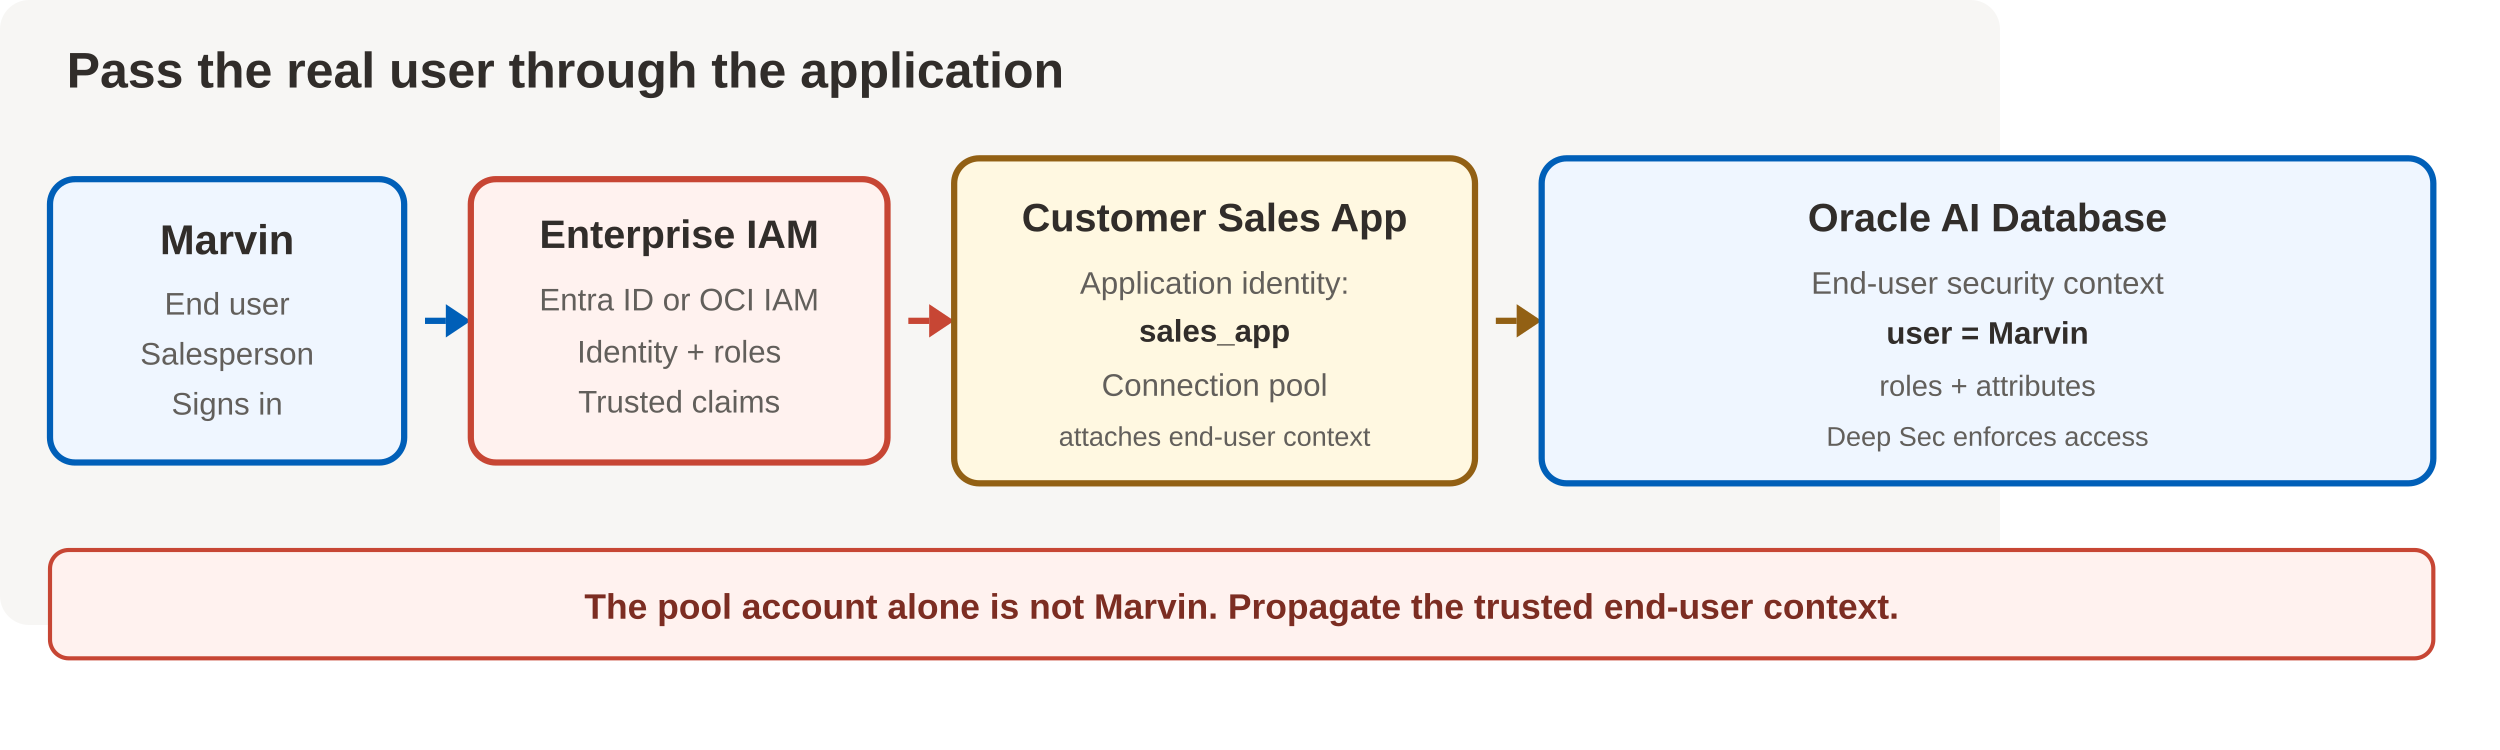
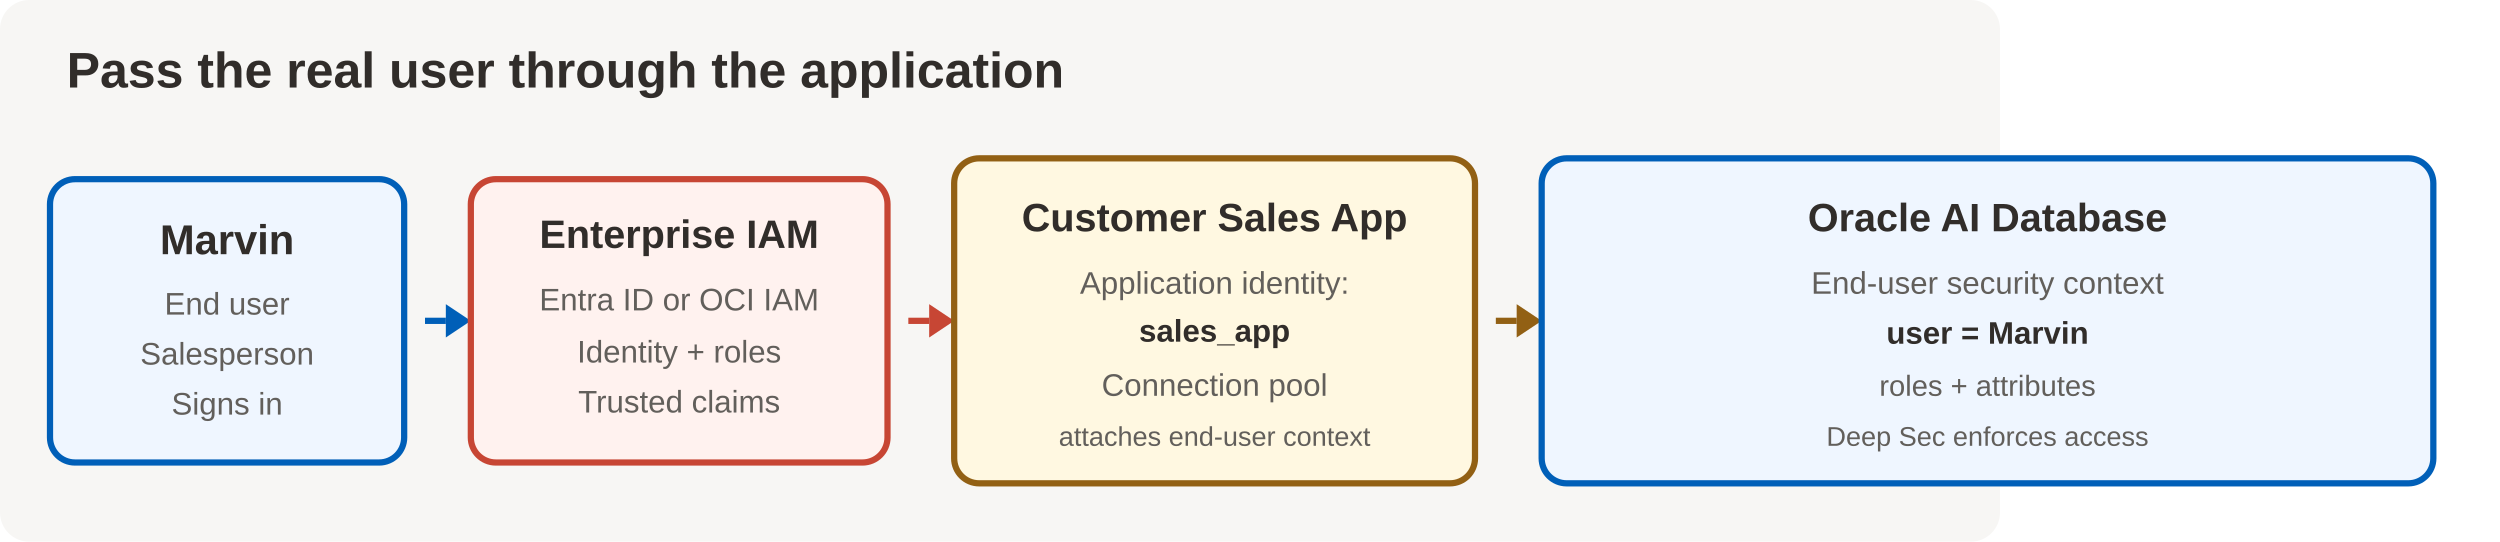
- <svg xmlns="http://www.w3.org/2000/svg" viewBox="0 0 1200 360" role="img" aria-labelledby="title desc">
-   <rect width="960" height="300" rx="14" fill="#f7f6f4" />
+ <svg xmlns="http://www.w3.org/2000/svg" viewBox="0 0 1200 260" role="img" aria-labelledby="title desc">
+   <rect width="960" height="260" rx="14" fill="#f7f6f4" />
  <text x="32" y="42" fill="#312d2a" font-family="Arial, Helvetica, sans-serif" font-size="24" font-weight="700">Pass the real user through the application</text>
  <g font-family="Arial, Helvetica, sans-serif">
    <rect x="24" y="86" width="170" height="136" rx="12" fill="#eff6ff" stroke="#005fb8" stroke-width="3" />
    <text x="109" y="122" text-anchor="middle" fill="#312d2a" font-size="20" font-weight="700">Marvin</text>
    <text x="109" y="151" text-anchor="middle" fill="#625f5b" font-size="15">End user</text>
    <text x="109" y="175" text-anchor="middle" fill="#625f5b" font-size="15">Salesperson</text>
    <text x="109" y="199" text-anchor="middle" fill="#625f5b" font-size="15">Signs in</text>
    <line x1="204" y1="154" x2="214" y2="154" stroke="#005fb8" stroke-width="3" />
    <polygon points="226,154 214,146 214,162" fill="#005fb8" />
    <rect x="226" y="86" width="200" height="136" rx="12" fill="#fff2ef" stroke="#c74634" stroke-width="3" />
    <text x="326" y="119" text-anchor="middle" fill="#312d2a" font-size="19" font-weight="700">Enterprise IAM</text>
    <text x="326" y="149" text-anchor="middle" fill="#625f5b" font-size="15">Entra ID or OCI IAM</text>
    <text x="326" y="174" text-anchor="middle" fill="#625f5b" font-size="15">Identity + roles</text>
    <text x="326" y="198" text-anchor="middle" fill="#625f5b" font-size="15">Trusted claims</text>
    <line x1="436" y1="154" x2="446" y2="154" stroke="#c74634" stroke-width="3" />
    <polygon points="458,154 446,146 446,162" fill="#c74634" />
    <rect x="458" y="76" width="250" height="156" rx="12" fill="#fff8e1" stroke="#926014" stroke-width="3" />
    <text x="583" y="111" text-anchor="middle" fill="#312d2a" font-size="19" font-weight="700">Customer Sales App</text>
    <text x="583" y="141" text-anchor="middle" fill="#625f5b" font-size="15">Application identity:</text>
    <text x="583" y="164" text-anchor="middle" fill="#312d2a" font-size="15" font-weight="700">sales_app</text>
    <text x="583" y="190" text-anchor="middle" fill="#625f5b" font-size="15">Connection pool</text>
    <text x="583" y="214" text-anchor="middle" fill="#625f5b" font-size="13">attaches end-user context</text>
    <line x1="718" y1="154" x2="728" y2="154" stroke="#926014" stroke-width="3" />
    <polygon points="740,154 728,146 728,162" fill="#926014" />
    <rect x="740" y="76" width="428" height="156" rx="12" fill="#eff6ff" stroke="#005fb8" stroke-width="3" />
    <text x="954" y="111" text-anchor="middle" fill="#312d2a" font-size="19" font-weight="700">Oracle AI Database</text>
    <text x="954" y="141" text-anchor="middle" fill="#625f5b" font-size="15">End-user security context</text>
    <text x="954" y="165" text-anchor="middle" fill="#312d2a" font-size="15" font-weight="700">user = Marvin</text>
    <text x="954" y="190" text-anchor="middle" fill="#625f5b" font-size="14">roles + attributes</text>
    <text x="954" y="214" text-anchor="middle" fill="#625f5b" font-size="13">Deep Sec enforces access</text>
-     <rect x="24" y="264" width="1144" height="52" rx="9" fill="#fff2ef" stroke="#c74634" stroke-width="2" />
-     <text x="596" y="297" text-anchor="middle" fill="#7c2d22" font-size="17" font-weight="700">The pool account alone is not Marvin. Propagate the trusted end-user context.</text>
  </g>
</svg>
